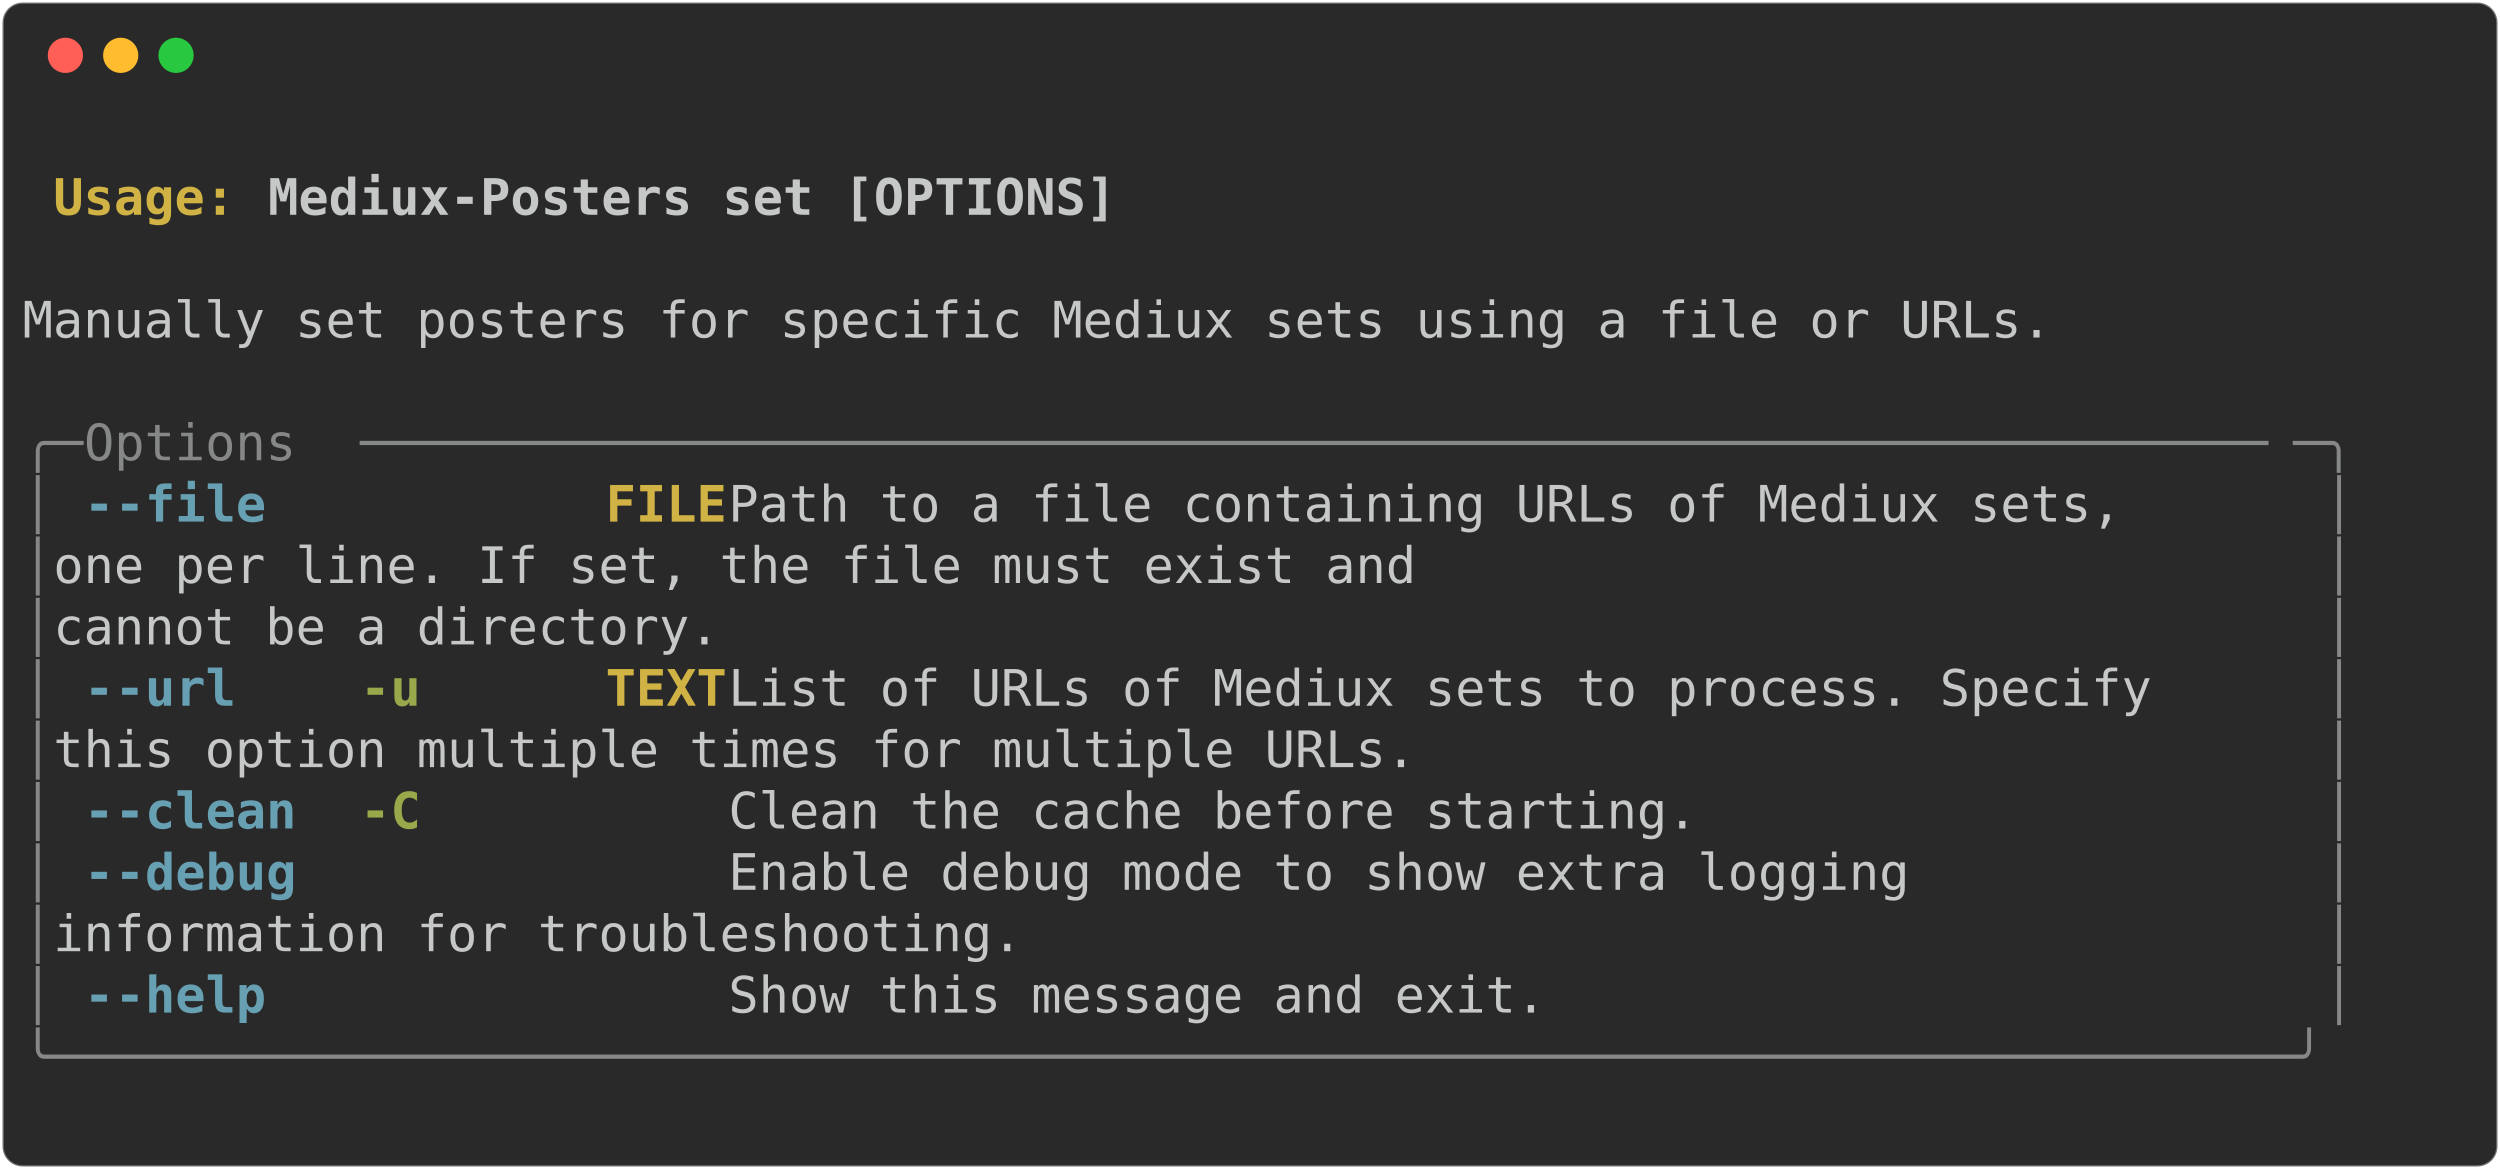
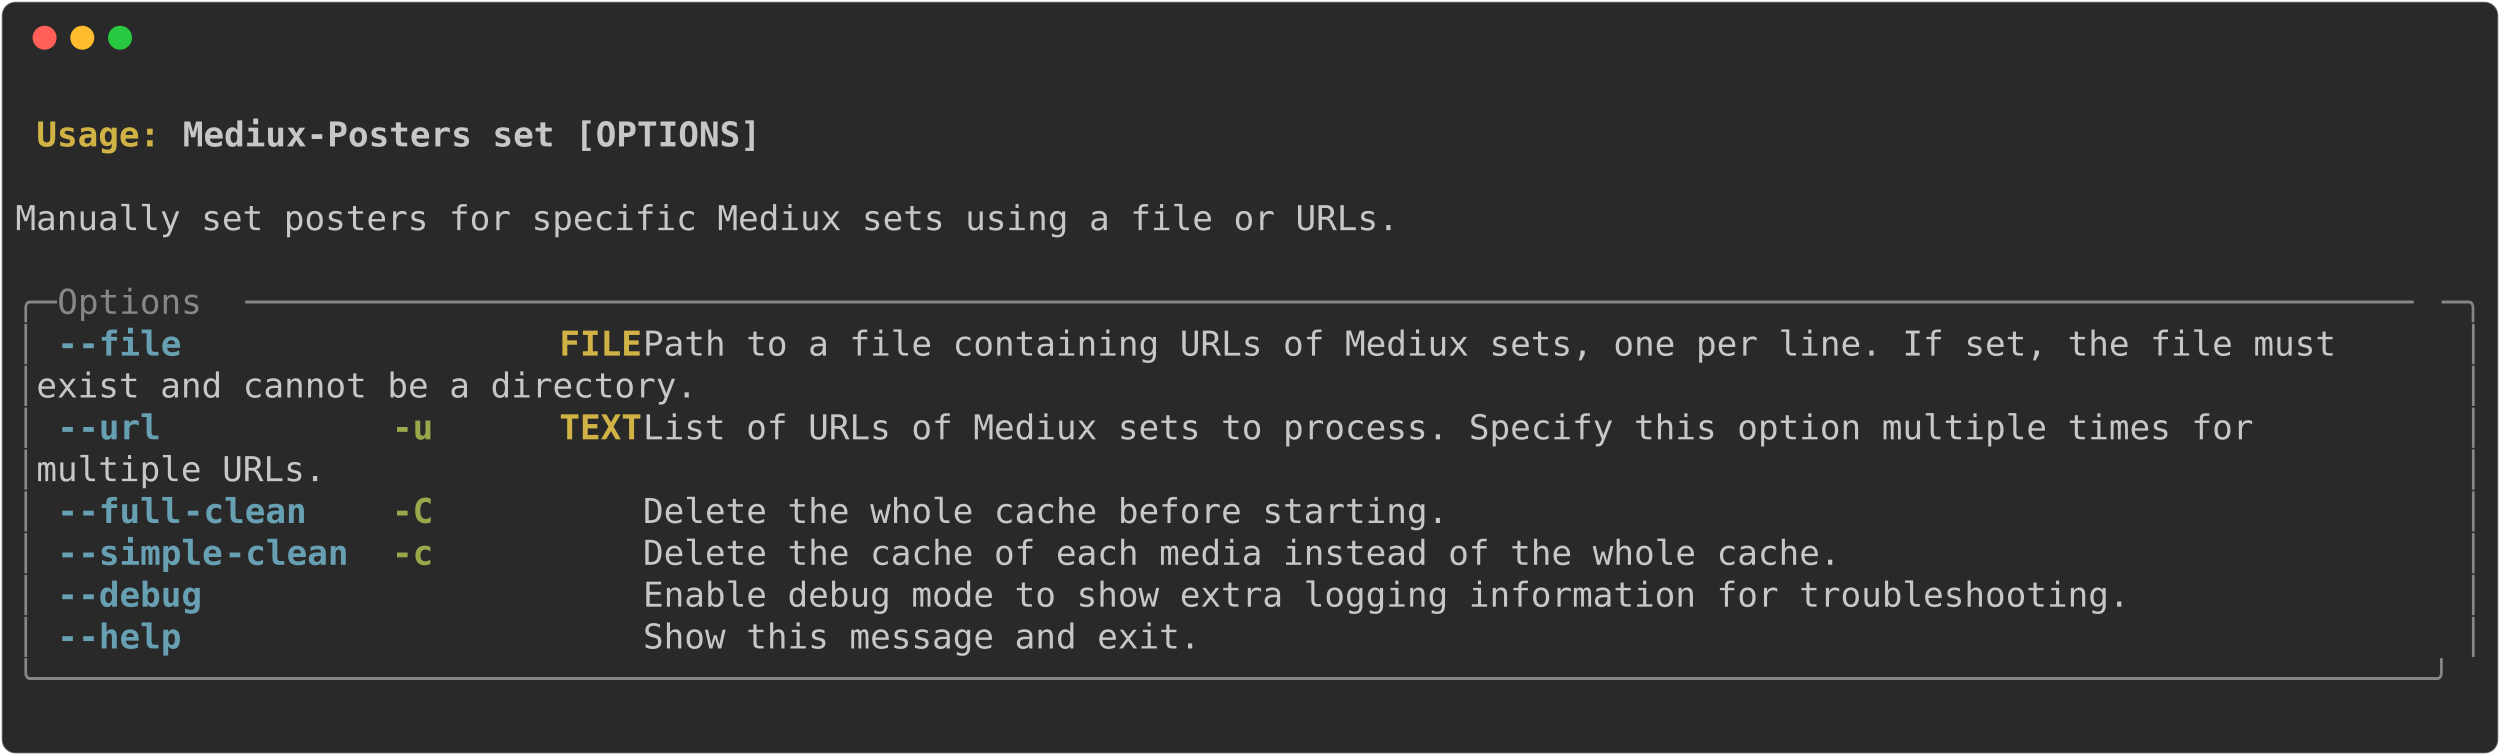
- <svg xmlns="http://www.w3.org/2000/svg" class="rich-terminal" viewBox="0 0 994 464.8">
+ <svg xmlns="http://www.w3.org/2000/svg" class="rich-terminal" viewBox="0 0 1458 440.4">
  <style>

    @font-face {
        font-family: "Fira Code";
        src: local("FiraCode-Regular"),
                url("https://cdnjs.cloudflare.com/ajax/libs/firacode/6.2.0/woff2/FiraCode-Regular.woff2") format("woff2"),
                url("https://cdnjs.cloudflare.com/ajax/libs/firacode/6.2.0/woff/FiraCode-Regular.woff") format("woff");
        font-style: normal;
        font-weight: 400;
    }
    @font-face {
        font-family: "Fira Code";
        src: local("FiraCode-Bold"),
                url("https://cdnjs.cloudflare.com/ajax/libs/firacode/6.2.0/woff2/FiraCode-Bold.woff2") format("woff2"),
                url("https://cdnjs.cloudflare.com/ajax/libs/firacode/6.2.0/woff/FiraCode-Bold.woff") format("woff");
        font-style: bold;
        font-weight: 700;
    }

-     .terminal-3208969783-matrix {
+     .terminal-2363983609-matrix {
        font-family: Fira Code, monospace;
        font-size: 20px;
        line-height: 24.4px;
        font-variant-east-asian: full-width;
    }

-     .terminal-3208969783-title {
+     .terminal-2363983609-title {
        font-size: 18px;
        font-weight: bold;
        font-family: arial;
    }

-     .terminal-3208969783-r1 { fill: #c5c8c6;font-weight: bold }
- .terminal-3208969783-r2 { fill: #c5c8c6 }
- .terminal-3208969783-r3 { fill: #d0b344;font-weight: bold }
- .terminal-3208969783-r4 { fill: #868887 }
- .terminal-3208969783-r5 { fill: #68a0b3;font-weight: bold }
- .terminal-3208969783-r6 { fill: #98a84b;font-weight: bold }
+     .terminal-2363983609-r1 { fill: #c5c8c6;font-weight: bold }
+ .terminal-2363983609-r2 { fill: #c5c8c6 }
+ .terminal-2363983609-r3 { fill: #d0b344;font-weight: bold }
+ .terminal-2363983609-r4 { fill: #868887 }
+ .terminal-2363983609-r5 { fill: #68a0b3;font-weight: bold }
+ .terminal-2363983609-r6 { fill: #98a84b;font-weight: bold }
    </style>
  <defs>
-     <clipPath id="terminal-3208969783-clip-terminal">
-       <rect x="0" y="0" width="975.0" height="413.8" />
+     <clipPath id="terminal-2363983609-clip-terminal">
+       <rect x="0" y="0" width="1438.6" height="389.4" />
    </clipPath>
-     <clipPath id="terminal-3208969783-line-0">
-       <rect x="0" y="1.5" width="976" height="24.65" />
+     <clipPath id="terminal-2363983609-line-0">
+       <rect x="0" y="1.5" width="1439.6" height="24.65" />
    </clipPath>
-     <clipPath id="terminal-3208969783-line-1">
-       <rect x="0" y="25.9" width="976" height="24.65" />
+     <clipPath id="terminal-2363983609-line-1">
+       <rect x="0" y="25.9" width="1439.6" height="24.65" />
    </clipPath>
-     <clipPath id="terminal-3208969783-line-2">
-       <rect x="0" y="50.3" width="976" height="24.65" />
+     <clipPath id="terminal-2363983609-line-2">
+       <rect x="0" y="50.3" width="1439.6" height="24.65" />
    </clipPath>
-     <clipPath id="terminal-3208969783-line-3">
-       <rect x="0" y="74.7" width="976" height="24.65" />
+     <clipPath id="terminal-2363983609-line-3">
+       <rect x="0" y="74.7" width="1439.6" height="24.65" />
    </clipPath>
-     <clipPath id="terminal-3208969783-line-4">
-       <rect x="0" y="99.1" width="976" height="24.65" />
+     <clipPath id="terminal-2363983609-line-4">
+       <rect x="0" y="99.1" width="1439.6" height="24.65" />
    </clipPath>
-     <clipPath id="terminal-3208969783-line-5">
-       <rect x="0" y="123.5" width="976" height="24.65" />
+     <clipPath id="terminal-2363983609-line-5">
+       <rect x="0" y="123.5" width="1439.6" height="24.65" />
    </clipPath>
-     <clipPath id="terminal-3208969783-line-6">
-       <rect x="0" y="147.9" width="976" height="24.65" />
+     <clipPath id="terminal-2363983609-line-6">
+       <rect x="0" y="147.9" width="1439.6" height="24.65" />
    </clipPath>
-     <clipPath id="terminal-3208969783-line-7">
-       <rect x="0" y="172.3" width="976" height="24.65" />
+     <clipPath id="terminal-2363983609-line-7">
+       <rect x="0" y="172.3" width="1439.6" height="24.65" />
    </clipPath>
-     <clipPath id="terminal-3208969783-line-8">
-       <rect x="0" y="196.7" width="976" height="24.65" />
+     <clipPath id="terminal-2363983609-line-8">
+       <rect x="0" y="196.7" width="1439.6" height="24.65" />
    </clipPath>
-     <clipPath id="terminal-3208969783-line-9">
-       <rect x="0" y="221.1" width="976" height="24.65" />
+     <clipPath id="terminal-2363983609-line-9">
+       <rect x="0" y="221.1" width="1439.6" height="24.65" />
    </clipPath>
-     <clipPath id="terminal-3208969783-line-10">
-       <rect x="0" y="245.5" width="976" height="24.65" />
+     <clipPath id="terminal-2363983609-line-10">
+       <rect x="0" y="245.5" width="1439.6" height="24.65" />
    </clipPath>
-     <clipPath id="terminal-3208969783-line-11">
-       <rect x="0" y="269.9" width="976" height="24.65" />
+     <clipPath id="terminal-2363983609-line-11">
+       <rect x="0" y="269.9" width="1439.6" height="24.65" />
    </clipPath>
-     <clipPath id="terminal-3208969783-line-12">
-       <rect x="0" y="294.3" width="976" height="24.65" />
+     <clipPath id="terminal-2363983609-line-12">
+       <rect x="0" y="294.3" width="1439.6" height="24.65" />
    </clipPath>
-     <clipPath id="terminal-3208969783-line-13">
-       <rect x="0" y="318.7" width="976" height="24.65" />
+     <clipPath id="terminal-2363983609-line-13">
+       <rect x="0" y="318.7" width="1439.6" height="24.65" />
    </clipPath>
-     <clipPath id="terminal-3208969783-line-14">
-       <rect x="0" y="343.1" width="976" height="24.65" />
-     </clipPath>
-     <clipPath id="terminal-3208969783-line-15">
-       <rect x="0" y="367.5" width="976" height="24.65" />
+     <clipPath id="terminal-2363983609-line-14">
+       <rect x="0" y="343.1" width="1439.6" height="24.65" />
    </clipPath>
  </defs>
-   <rect fill="#292929" stroke="rgba(255,255,255,0.35)" stroke-width="1" x="1" y="1" width="992" height="462.8" rx="8" />
+   <rect fill="#292929" stroke="rgba(255,255,255,0.35)" stroke-width="1" x="1" y="1" width="1456" height="438.4" rx="8" />
  <g transform="translate(26,22)">
    <circle cx="0" cy="0" r="7" fill="#ff5f57" />
    <circle cx="22" cy="0" r="7" fill="#febc2e" />
    <circle cx="44" cy="0" r="7" fill="#28c840" />
  </g>
-   <g transform="translate(9, 41)" clip-path="url(#terminal-3208969783-clip-terminal)">
-     <g class="terminal-3208969783-matrix">
-       <text class="terminal-3208969783-r2" x="976" y="20" textLength="12.2" clip-path="url(#terminal-3208969783-line-0)">
+   <g transform="translate(9, 41)" clip-path="url(#terminal-2363983609-clip-terminal)">
+     <g class="terminal-2363983609-matrix">
+       <text class="terminal-2363983609-r2" x="1439.6" y="20" textLength="12.2" clip-path="url(#terminal-2363983609-line-0)">
</text>
-       <text class="terminal-3208969783-r3" x="12.2" y="44.4" textLength="85.4" clip-path="url(#terminal-3208969783-line-1)">Usage: </text>
-       <text class="terminal-3208969783-r1" x="97.6" y="44.4" textLength="341.6" clip-path="url(#terminal-3208969783-line-1)">Mediux-Posters set [OPTIONS]</text>
-       <text class="terminal-3208969783-r2" x="976" y="44.4" textLength="12.2" clip-path="url(#terminal-3208969783-line-1)">
+       <text class="terminal-2363983609-r3" x="12.2" y="44.4" textLength="85.4" clip-path="url(#terminal-2363983609-line-1)">Usage: </text>
+       <text class="terminal-2363983609-r1" x="97.6" y="44.4" textLength="341.6" clip-path="url(#terminal-2363983609-line-1)">Mediux-Posters set [OPTIONS]</text>
+       <text class="terminal-2363983609-r2" x="1439.6" y="44.4" textLength="12.2" clip-path="url(#terminal-2363983609-line-1)">
</text>
-       <text class="terminal-3208969783-r2" x="976" y="68.8" textLength="12.2" clip-path="url(#terminal-3208969783-line-2)">
+       <text class="terminal-2363983609-r2" x="1439.6" y="68.8" textLength="12.2" clip-path="url(#terminal-2363983609-line-2)">
</text>
-       <text class="terminal-3208969783-r2" x="0" y="93.2" textLength="927.2" clip-path="url(#terminal-3208969783-line-3)"> Manually set posters for specific Mediux sets using a file or URLs.        </text>
-       <text class="terminal-3208969783-r2" x="976" y="93.2" textLength="12.2" clip-path="url(#terminal-3208969783-line-3)">
+       <text class="terminal-2363983609-r2" x="0" y="93.2" textLength="1439.6" clip-path="url(#terminal-2363983609-line-3)"> Manually set posters for specific Mediux sets using a file or URLs.                                                  </text>
+       <text class="terminal-2363983609-r2" x="1439.6" y="93.2" textLength="12.2" clip-path="url(#terminal-2363983609-line-3)">
</text>
-       <text class="terminal-3208969783-r2" x="976" y="117.6" textLength="12.2" clip-path="url(#terminal-3208969783-line-4)">
+       <text class="terminal-2363983609-r2" x="1439.6" y="117.6" textLength="12.2" clip-path="url(#terminal-2363983609-line-4)">
</text>
-       <text class="terminal-3208969783-r4" x="0" y="142" textLength="24.4" clip-path="url(#terminal-3208969783-line-5)">╭─</text>
-       <text class="terminal-3208969783-r4" x="24.4" y="142" textLength="109.8" clip-path="url(#terminal-3208969783-line-5)"> Options </text>
-       <text class="terminal-3208969783-r4" x="134.2" y="142" textLength="768.6" clip-path="url(#terminal-3208969783-line-5)">───────────────────────────────────────────────────────────────</text>
-       <text class="terminal-3208969783-r4" x="902.8" y="142" textLength="24.4" clip-path="url(#terminal-3208969783-line-5)">─╮</text>
-       <text class="terminal-3208969783-r2" x="976" y="142" textLength="12.2" clip-path="url(#terminal-3208969783-line-5)">
+       <text class="terminal-2363983609-r4" x="0" y="142" textLength="24.4" clip-path="url(#terminal-2363983609-line-5)">╭─</text>
+       <text class="terminal-2363983609-r4" x="24.4" y="142" textLength="109.8" clip-path="url(#terminal-2363983609-line-5)"> Options </text>
+       <text class="terminal-2363983609-r4" x="134.2" y="142" textLength="1281" clip-path="url(#terminal-2363983609-line-5)">─────────────────────────────────────────────────────────────────────────────────────────────────────────</text>
+       <text class="terminal-2363983609-r4" x="1415.2" y="142" textLength="24.4" clip-path="url(#terminal-2363983609-line-5)">─╮</text>
+       <text class="terminal-2363983609-r2" x="1439.6" y="142" textLength="12.2" clip-path="url(#terminal-2363983609-line-5)">
</text>
-       <text class="terminal-3208969783-r4" x="0" y="166.4" textLength="12.2" clip-path="url(#terminal-3208969783-line-6)">│</text>
-       <text class="terminal-3208969783-r5" x="24.4" y="166.4" textLength="12.2" clip-path="url(#terminal-3208969783-line-6)">-</text>
-       <text class="terminal-3208969783-r5" x="36.6" y="166.4" textLength="61" clip-path="url(#terminal-3208969783-line-6)">-file</text>
-       <text class="terminal-3208969783-r3" x="231.8" y="166.4" textLength="48.8" clip-path="url(#terminal-3208969783-line-6)">FILE</text>
-       <text class="terminal-3208969783-r2" x="280.6" y="166.4" textLength="634.4" clip-path="url(#terminal-3208969783-line-6)">  Path to a file containing URLs of Mediux sets,    </text>
-       <text class="terminal-3208969783-r4" x="915" y="166.4" textLength="12.2" clip-path="url(#terminal-3208969783-line-6)">│</text>
-       <text class="terminal-3208969783-r2" x="976" y="166.4" textLength="12.2" clip-path="url(#terminal-3208969783-line-6)">
+       <text class="terminal-2363983609-r4" x="0" y="166.4" textLength="12.2" clip-path="url(#terminal-2363983609-line-6)">│</text>
+       <text class="terminal-2363983609-r5" x="24.4" y="166.4" textLength="12.2" clip-path="url(#terminal-2363983609-line-6)">-</text>
+       <text class="terminal-2363983609-r5" x="36.6" y="166.4" textLength="61" clip-path="url(#terminal-2363983609-line-6)">-file</text>
+       <text class="terminal-2363983609-r3" x="317.2" y="166.4" textLength="48.8" clip-path="url(#terminal-2363983609-line-6)">FILE</text>
+       <text class="terminal-2363983609-r2" x="366" y="166.4" textLength="1061.4" clip-path="url(#terminal-2363983609-line-6)">  Path to a file containing URLs of Mediux sets, one per line. If set, the file must   </text>
+       <text class="terminal-2363983609-r4" x="1427.4" y="166.4" textLength="12.2" clip-path="url(#terminal-2363983609-line-6)">│</text>
+       <text class="terminal-2363983609-r2" x="1439.6" y="166.4" textLength="12.2" clip-path="url(#terminal-2363983609-line-6)">
</text>
-       <text class="terminal-3208969783-r4" x="0" y="190.8" textLength="12.2" clip-path="url(#terminal-3208969783-line-7)">│</text>
-       <text class="terminal-3208969783-r2" x="12.2" y="190.8" textLength="902.8" clip-path="url(#terminal-3208969783-line-7)">                        one per line. If set, the file must exist and     </text>
-       <text class="terminal-3208969783-r4" x="915" y="190.8" textLength="12.2" clip-path="url(#terminal-3208969783-line-7)">│</text>
-       <text class="terminal-3208969783-r2" x="976" y="190.8" textLength="12.2" clip-path="url(#terminal-3208969783-line-7)">
+       <text class="terminal-2363983609-r4" x="0" y="190.8" textLength="12.2" clip-path="url(#terminal-2363983609-line-7)">│</text>
+       <text class="terminal-2363983609-r2" x="12.2" y="190.8" textLength="1415.2" clip-path="url(#terminal-2363983609-line-7)">                               exist and cannot be a directory.                                                     </text>
+       <text class="terminal-2363983609-r4" x="1427.4" y="190.8" textLength="12.2" clip-path="url(#terminal-2363983609-line-7)">│</text>
+       <text class="terminal-2363983609-r2" x="1439.6" y="190.8" textLength="12.2" clip-path="url(#terminal-2363983609-line-7)">
</text>
-       <text class="terminal-3208969783-r4" x="0" y="215.2" textLength="12.2" clip-path="url(#terminal-3208969783-line-8)">│</text>
-       <text class="terminal-3208969783-r2" x="12.2" y="215.2" textLength="902.8" clip-path="url(#terminal-3208969783-line-8)">                        cannot be a directory.                            </text>
-       <text class="terminal-3208969783-r4" x="915" y="215.2" textLength="12.2" clip-path="url(#terminal-3208969783-line-8)">│</text>
-       <text class="terminal-3208969783-r2" x="976" y="215.2" textLength="12.2" clip-path="url(#terminal-3208969783-line-8)">
+       <text class="terminal-2363983609-r4" x="0" y="215.2" textLength="12.2" clip-path="url(#terminal-2363983609-line-8)">│</text>
+       <text class="terminal-2363983609-r5" x="24.4" y="215.2" textLength="12.2" clip-path="url(#terminal-2363983609-line-8)">-</text>
+       <text class="terminal-2363983609-r5" x="36.6" y="215.2" textLength="48.8" clip-path="url(#terminal-2363983609-line-8)">-url</text>
+       <text class="terminal-2363983609-r6" x="219.6" y="215.2" textLength="24.4" clip-path="url(#terminal-2363983609-line-8)">-u</text>
+       <text class="terminal-2363983609-r3" x="317.2" y="215.2" textLength="48.8" clip-path="url(#terminal-2363983609-line-8)">TEXT</text>
+       <text class="terminal-2363983609-r2" x="366" y="215.2" textLength="1061.4" clip-path="url(#terminal-2363983609-line-8)">  List of URLs of Mediux sets to process. Specify this option multiple times for       </text>
+       <text class="terminal-2363983609-r4" x="1427.4" y="215.2" textLength="12.2" clip-path="url(#terminal-2363983609-line-8)">│</text>
+       <text class="terminal-2363983609-r2" x="1439.6" y="215.2" textLength="12.2" clip-path="url(#terminal-2363983609-line-8)">
</text>
-       <text class="terminal-3208969783-r4" x="0" y="239.6" textLength="12.2" clip-path="url(#terminal-3208969783-line-9)">│</text>
-       <text class="terminal-3208969783-r5" x="24.4" y="239.6" textLength="12.2" clip-path="url(#terminal-3208969783-line-9)">-</text>
-       <text class="terminal-3208969783-r5" x="36.6" y="239.6" textLength="48.8" clip-path="url(#terminal-3208969783-line-9)">-url</text>
-       <text class="terminal-3208969783-r6" x="134.2" y="239.6" textLength="24.4" clip-path="url(#terminal-3208969783-line-9)">-u</text>
-       <text class="terminal-3208969783-r3" x="231.8" y="239.6" textLength="48.8" clip-path="url(#terminal-3208969783-line-9)">TEXT</text>
-       <text class="terminal-3208969783-r2" x="280.6" y="239.6" textLength="634.4" clip-path="url(#terminal-3208969783-line-9)">  List of URLs of Mediux sets to process. Specify   </text>
-       <text class="terminal-3208969783-r4" x="915" y="239.6" textLength="12.2" clip-path="url(#terminal-3208969783-line-9)">│</text>
-       <text class="terminal-3208969783-r2" x="976" y="239.6" textLength="12.2" clip-path="url(#terminal-3208969783-line-9)">
+       <text class="terminal-2363983609-r4" x="0" y="239.6" textLength="12.2" clip-path="url(#terminal-2363983609-line-9)">│</text>
+       <text class="terminal-2363983609-r2" x="12.2" y="239.6" textLength="1415.2" clip-path="url(#terminal-2363983609-line-9)">                               multiple URLs.                                                                       </text>
+       <text class="terminal-2363983609-r4" x="1427.4" y="239.6" textLength="12.2" clip-path="url(#terminal-2363983609-line-9)">│</text>
+       <text class="terminal-2363983609-r2" x="1439.6" y="239.6" textLength="12.2" clip-path="url(#terminal-2363983609-line-9)">
</text>
-       <text class="terminal-3208969783-r4" x="0" y="264" textLength="12.2" clip-path="url(#terminal-3208969783-line-10)">│</text>
-       <text class="terminal-3208969783-r2" x="12.2" y="264" textLength="902.8" clip-path="url(#terminal-3208969783-line-10)">                        this option multiple times for multiple URLs.     </text>
-       <text class="terminal-3208969783-r4" x="915" y="264" textLength="12.2" clip-path="url(#terminal-3208969783-line-10)">│</text>
-       <text class="terminal-3208969783-r2" x="976" y="264" textLength="12.2" clip-path="url(#terminal-3208969783-line-10)">
+       <text class="terminal-2363983609-r4" x="0" y="264" textLength="12.2" clip-path="url(#terminal-2363983609-line-10)">│</text>
+       <text class="terminal-2363983609-r5" x="24.4" y="264" textLength="12.2" clip-path="url(#terminal-2363983609-line-10)">-</text>
+       <text class="terminal-2363983609-r5" x="36.6" y="264" textLength="61" clip-path="url(#terminal-2363983609-line-10)">-full</text>
+       <text class="terminal-2363983609-r5" x="97.6" y="264" textLength="73.2" clip-path="url(#terminal-2363983609-line-10)">-clean</text>
+       <text class="terminal-2363983609-r6" x="219.6" y="264" textLength="24.4" clip-path="url(#terminal-2363983609-line-10)">-C</text>
+       <text class="terminal-2363983609-r2" x="366" y="264" textLength="1061.4" clip-path="url(#terminal-2363983609-line-10)">  Delete the whole cache before starting.                                              </text>
+       <text class="terminal-2363983609-r4" x="1427.4" y="264" textLength="12.2" clip-path="url(#terminal-2363983609-line-10)">│</text>
+       <text class="terminal-2363983609-r2" x="1439.6" y="264" textLength="12.2" clip-path="url(#terminal-2363983609-line-10)">
</text>
-       <text class="terminal-3208969783-r4" x="0" y="288.4" textLength="12.2" clip-path="url(#terminal-3208969783-line-11)">│</text>
-       <text class="terminal-3208969783-r5" x="24.4" y="288.4" textLength="12.2" clip-path="url(#terminal-3208969783-line-11)">-</text>
-       <text class="terminal-3208969783-r5" x="36.6" y="288.4" textLength="73.2" clip-path="url(#terminal-3208969783-line-11)">-clean</text>
-       <text class="terminal-3208969783-r6" x="134.2" y="288.4" textLength="24.4" clip-path="url(#terminal-3208969783-line-11)">-C</text>
-       <text class="terminal-3208969783-r2" x="280.6" y="288.4" textLength="634.4" clip-path="url(#terminal-3208969783-line-11)">  Clean the cache before starting.                  </text>
-       <text class="terminal-3208969783-r4" x="915" y="288.4" textLength="12.2" clip-path="url(#terminal-3208969783-line-11)">│</text>
-       <text class="terminal-3208969783-r2" x="976" y="288.4" textLength="12.2" clip-path="url(#terminal-3208969783-line-11)">
+       <text class="terminal-2363983609-r4" x="0" y="288.4" textLength="12.2" clip-path="url(#terminal-2363983609-line-11)">│</text>
+       <text class="terminal-2363983609-r5" x="24.4" y="288.4" textLength="12.2" clip-path="url(#terminal-2363983609-line-11)">-</text>
+       <text class="terminal-2363983609-r5" x="36.6" y="288.4" textLength="85.4" clip-path="url(#terminal-2363983609-line-11)">-simple</text>
+       <text class="terminal-2363983609-r5" x="122" y="288.4" textLength="73.2" clip-path="url(#terminal-2363983609-line-11)">-clean</text>
+       <text class="terminal-2363983609-r6" x="219.6" y="288.4" textLength="24.4" clip-path="url(#terminal-2363983609-line-11)">-c</text>
+       <text class="terminal-2363983609-r2" x="366" y="288.4" textLength="1061.4" clip-path="url(#terminal-2363983609-line-11)">  Delete the cache of each media instead of the whole cache.                           </text>
+       <text class="terminal-2363983609-r4" x="1427.4" y="288.4" textLength="12.2" clip-path="url(#terminal-2363983609-line-11)">│</text>
+       <text class="terminal-2363983609-r2" x="1439.6" y="288.4" textLength="12.2" clip-path="url(#terminal-2363983609-line-11)">
</text>
-       <text class="terminal-3208969783-r4" x="0" y="312.8" textLength="12.2" clip-path="url(#terminal-3208969783-line-12)">│</text>
-       <text class="terminal-3208969783-r5" x="24.4" y="312.8" textLength="12.2" clip-path="url(#terminal-3208969783-line-12)">-</text>
-       <text class="terminal-3208969783-r5" x="36.6" y="312.8" textLength="73.2" clip-path="url(#terminal-3208969783-line-12)">-debug</text>
-       <text class="terminal-3208969783-r2" x="280.6" y="312.8" textLength="634.4" clip-path="url(#terminal-3208969783-line-12)">  Enable debug mode to show extra logging           </text>
-       <text class="terminal-3208969783-r4" x="915" y="312.8" textLength="12.2" clip-path="url(#terminal-3208969783-line-12)">│</text>
-       <text class="terminal-3208969783-r2" x="976" y="312.8" textLength="12.2" clip-path="url(#terminal-3208969783-line-12)">
+       <text class="terminal-2363983609-r4" x="0" y="312.8" textLength="12.2" clip-path="url(#terminal-2363983609-line-12)">│</text>
+       <text class="terminal-2363983609-r5" x="24.4" y="312.8" textLength="12.2" clip-path="url(#terminal-2363983609-line-12)">-</text>
+       <text class="terminal-2363983609-r5" x="36.6" y="312.8" textLength="73.2" clip-path="url(#terminal-2363983609-line-12)">-debug</text>
+       <text class="terminal-2363983609-r2" x="366" y="312.8" textLength="1061.4" clip-path="url(#terminal-2363983609-line-12)">  Enable debug mode to show extra logging information for troubleshooting.             </text>
+       <text class="terminal-2363983609-r4" x="1427.4" y="312.8" textLength="12.2" clip-path="url(#terminal-2363983609-line-12)">│</text>
+       <text class="terminal-2363983609-r2" x="1439.6" y="312.8" textLength="12.2" clip-path="url(#terminal-2363983609-line-12)">
</text>
-       <text class="terminal-3208969783-r4" x="0" y="337.2" textLength="12.2" clip-path="url(#terminal-3208969783-line-13)">│</text>
-       <text class="terminal-3208969783-r2" x="12.2" y="337.2" textLength="902.8" clip-path="url(#terminal-3208969783-line-13)">                        information for troubleshooting.                  </text>
-       <text class="terminal-3208969783-r4" x="915" y="337.2" textLength="12.2" clip-path="url(#terminal-3208969783-line-13)">│</text>
-       <text class="terminal-3208969783-r2" x="976" y="337.2" textLength="12.2" clip-path="url(#terminal-3208969783-line-13)">
+       <text class="terminal-2363983609-r4" x="0" y="337.2" textLength="12.2" clip-path="url(#terminal-2363983609-line-13)">│</text>
+       <text class="terminal-2363983609-r5" x="24.4" y="337.2" textLength="12.2" clip-path="url(#terminal-2363983609-line-13)">-</text>
+       <text class="terminal-2363983609-r5" x="36.6" y="337.2" textLength="61" clip-path="url(#terminal-2363983609-line-13)">-help</text>
+       <text class="terminal-2363983609-r2" x="366" y="337.2" textLength="1061.4" clip-path="url(#terminal-2363983609-line-13)">  Show this message and exit.                                                          </text>
+       <text class="terminal-2363983609-r4" x="1427.4" y="337.2" textLength="12.2" clip-path="url(#terminal-2363983609-line-13)">│</text>
+       <text class="terminal-2363983609-r2" x="1439.6" y="337.2" textLength="12.2" clip-path="url(#terminal-2363983609-line-13)">
</text>
-       <text class="terminal-3208969783-r4" x="0" y="361.6" textLength="12.2" clip-path="url(#terminal-3208969783-line-14)">│</text>
-       <text class="terminal-3208969783-r5" x="24.4" y="361.6" textLength="12.2" clip-path="url(#terminal-3208969783-line-14)">-</text>
-       <text class="terminal-3208969783-r5" x="36.6" y="361.6" textLength="61" clip-path="url(#terminal-3208969783-line-14)">-help</text>
-       <text class="terminal-3208969783-r2" x="280.6" y="361.6" textLength="634.4" clip-path="url(#terminal-3208969783-line-14)">  Show this message and exit.                       </text>
-       <text class="terminal-3208969783-r4" x="915" y="361.6" textLength="12.2" clip-path="url(#terminal-3208969783-line-14)">│</text>
-       <text class="terminal-3208969783-r2" x="976" y="361.6" textLength="12.2" clip-path="url(#terminal-3208969783-line-14)">
+       <text class="terminal-2363983609-r4" x="0" y="361.6" textLength="1439.6" clip-path="url(#terminal-2363983609-line-14)">╰────────────────────────────────────────────────────────────────────────────────────────────────────────────────────╯</text>
+       <text class="terminal-2363983609-r2" x="1439.6" y="361.6" textLength="12.2" clip-path="url(#terminal-2363983609-line-14)">
</text>
-       <text class="terminal-3208969783-r4" x="0" y="386" textLength="927.2" clip-path="url(#terminal-3208969783-line-15)">╰──────────────────────────────────────────────────────────────────────────╯</text>
-       <text class="terminal-3208969783-r2" x="976" y="386" textLength="12.2" clip-path="url(#terminal-3208969783-line-15)">
- </text>
-       <text class="terminal-3208969783-r2" x="976" y="410.4" textLength="12.2" clip-path="url(#terminal-3208969783-line-16)">
+       <text class="terminal-2363983609-r2" x="1439.6" y="386" textLength="12.2" clip-path="url(#terminal-2363983609-line-15)">
</text>
    </g>
  </g>
</svg>
